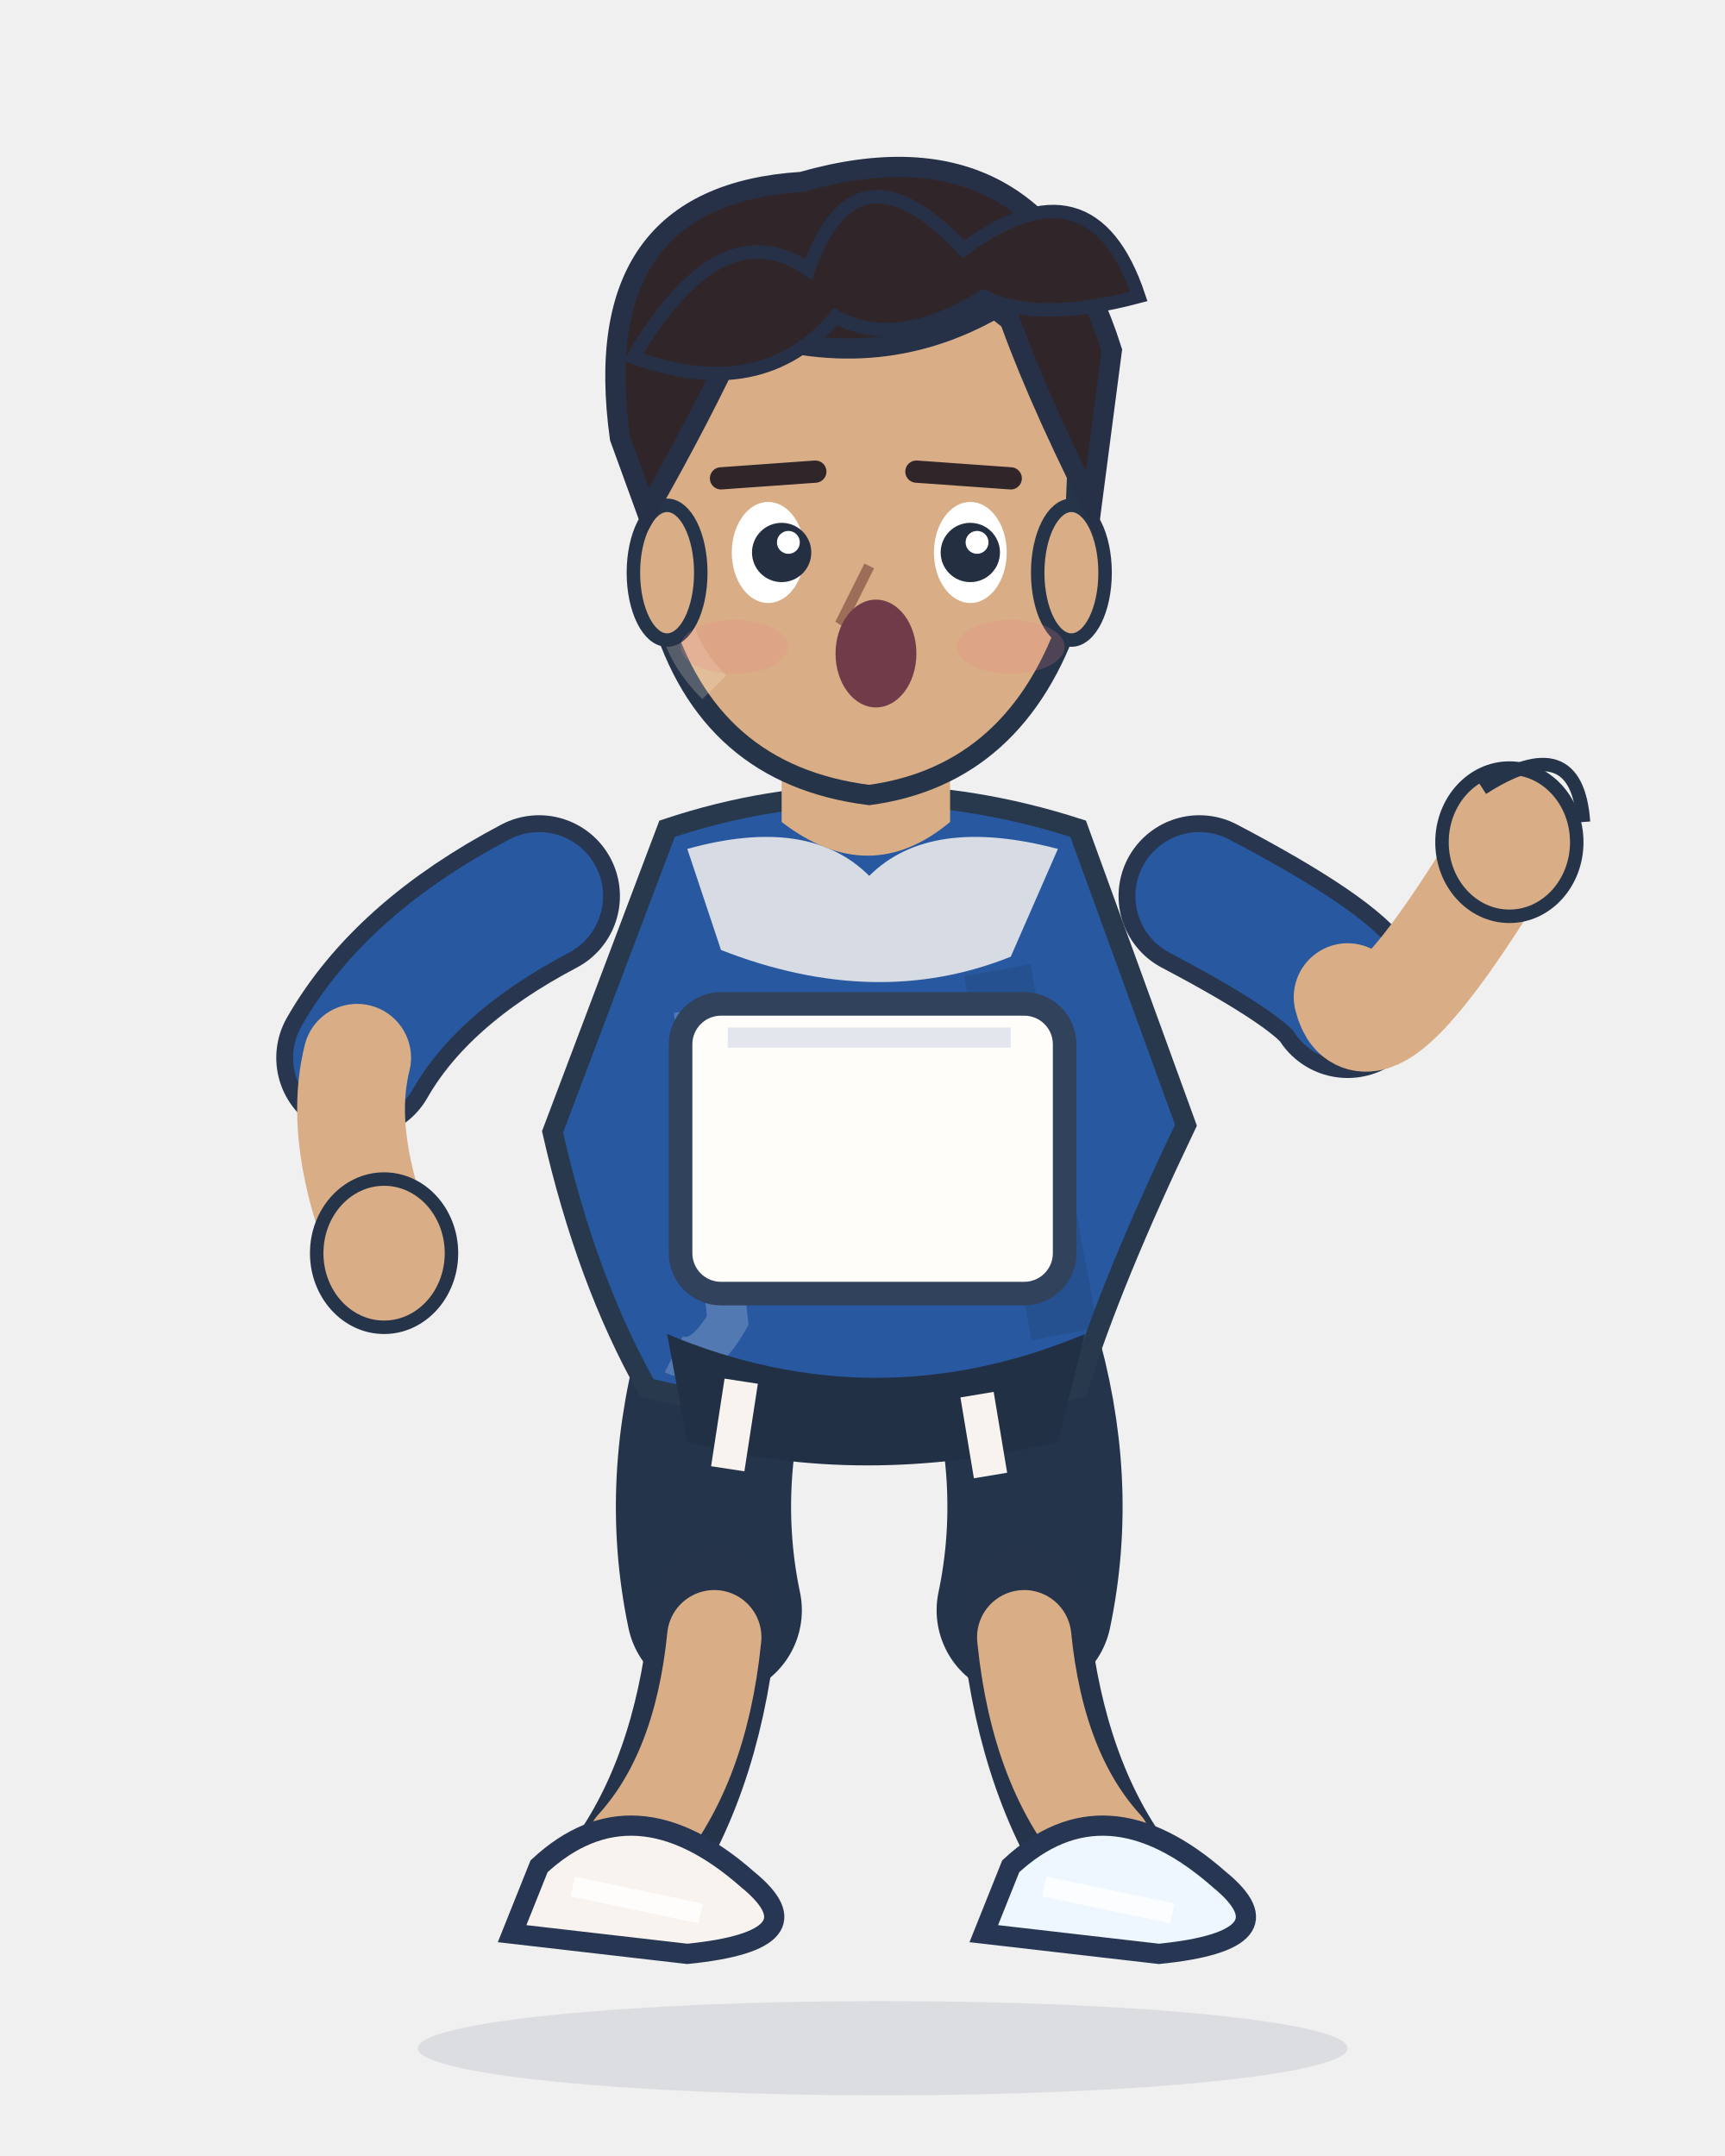
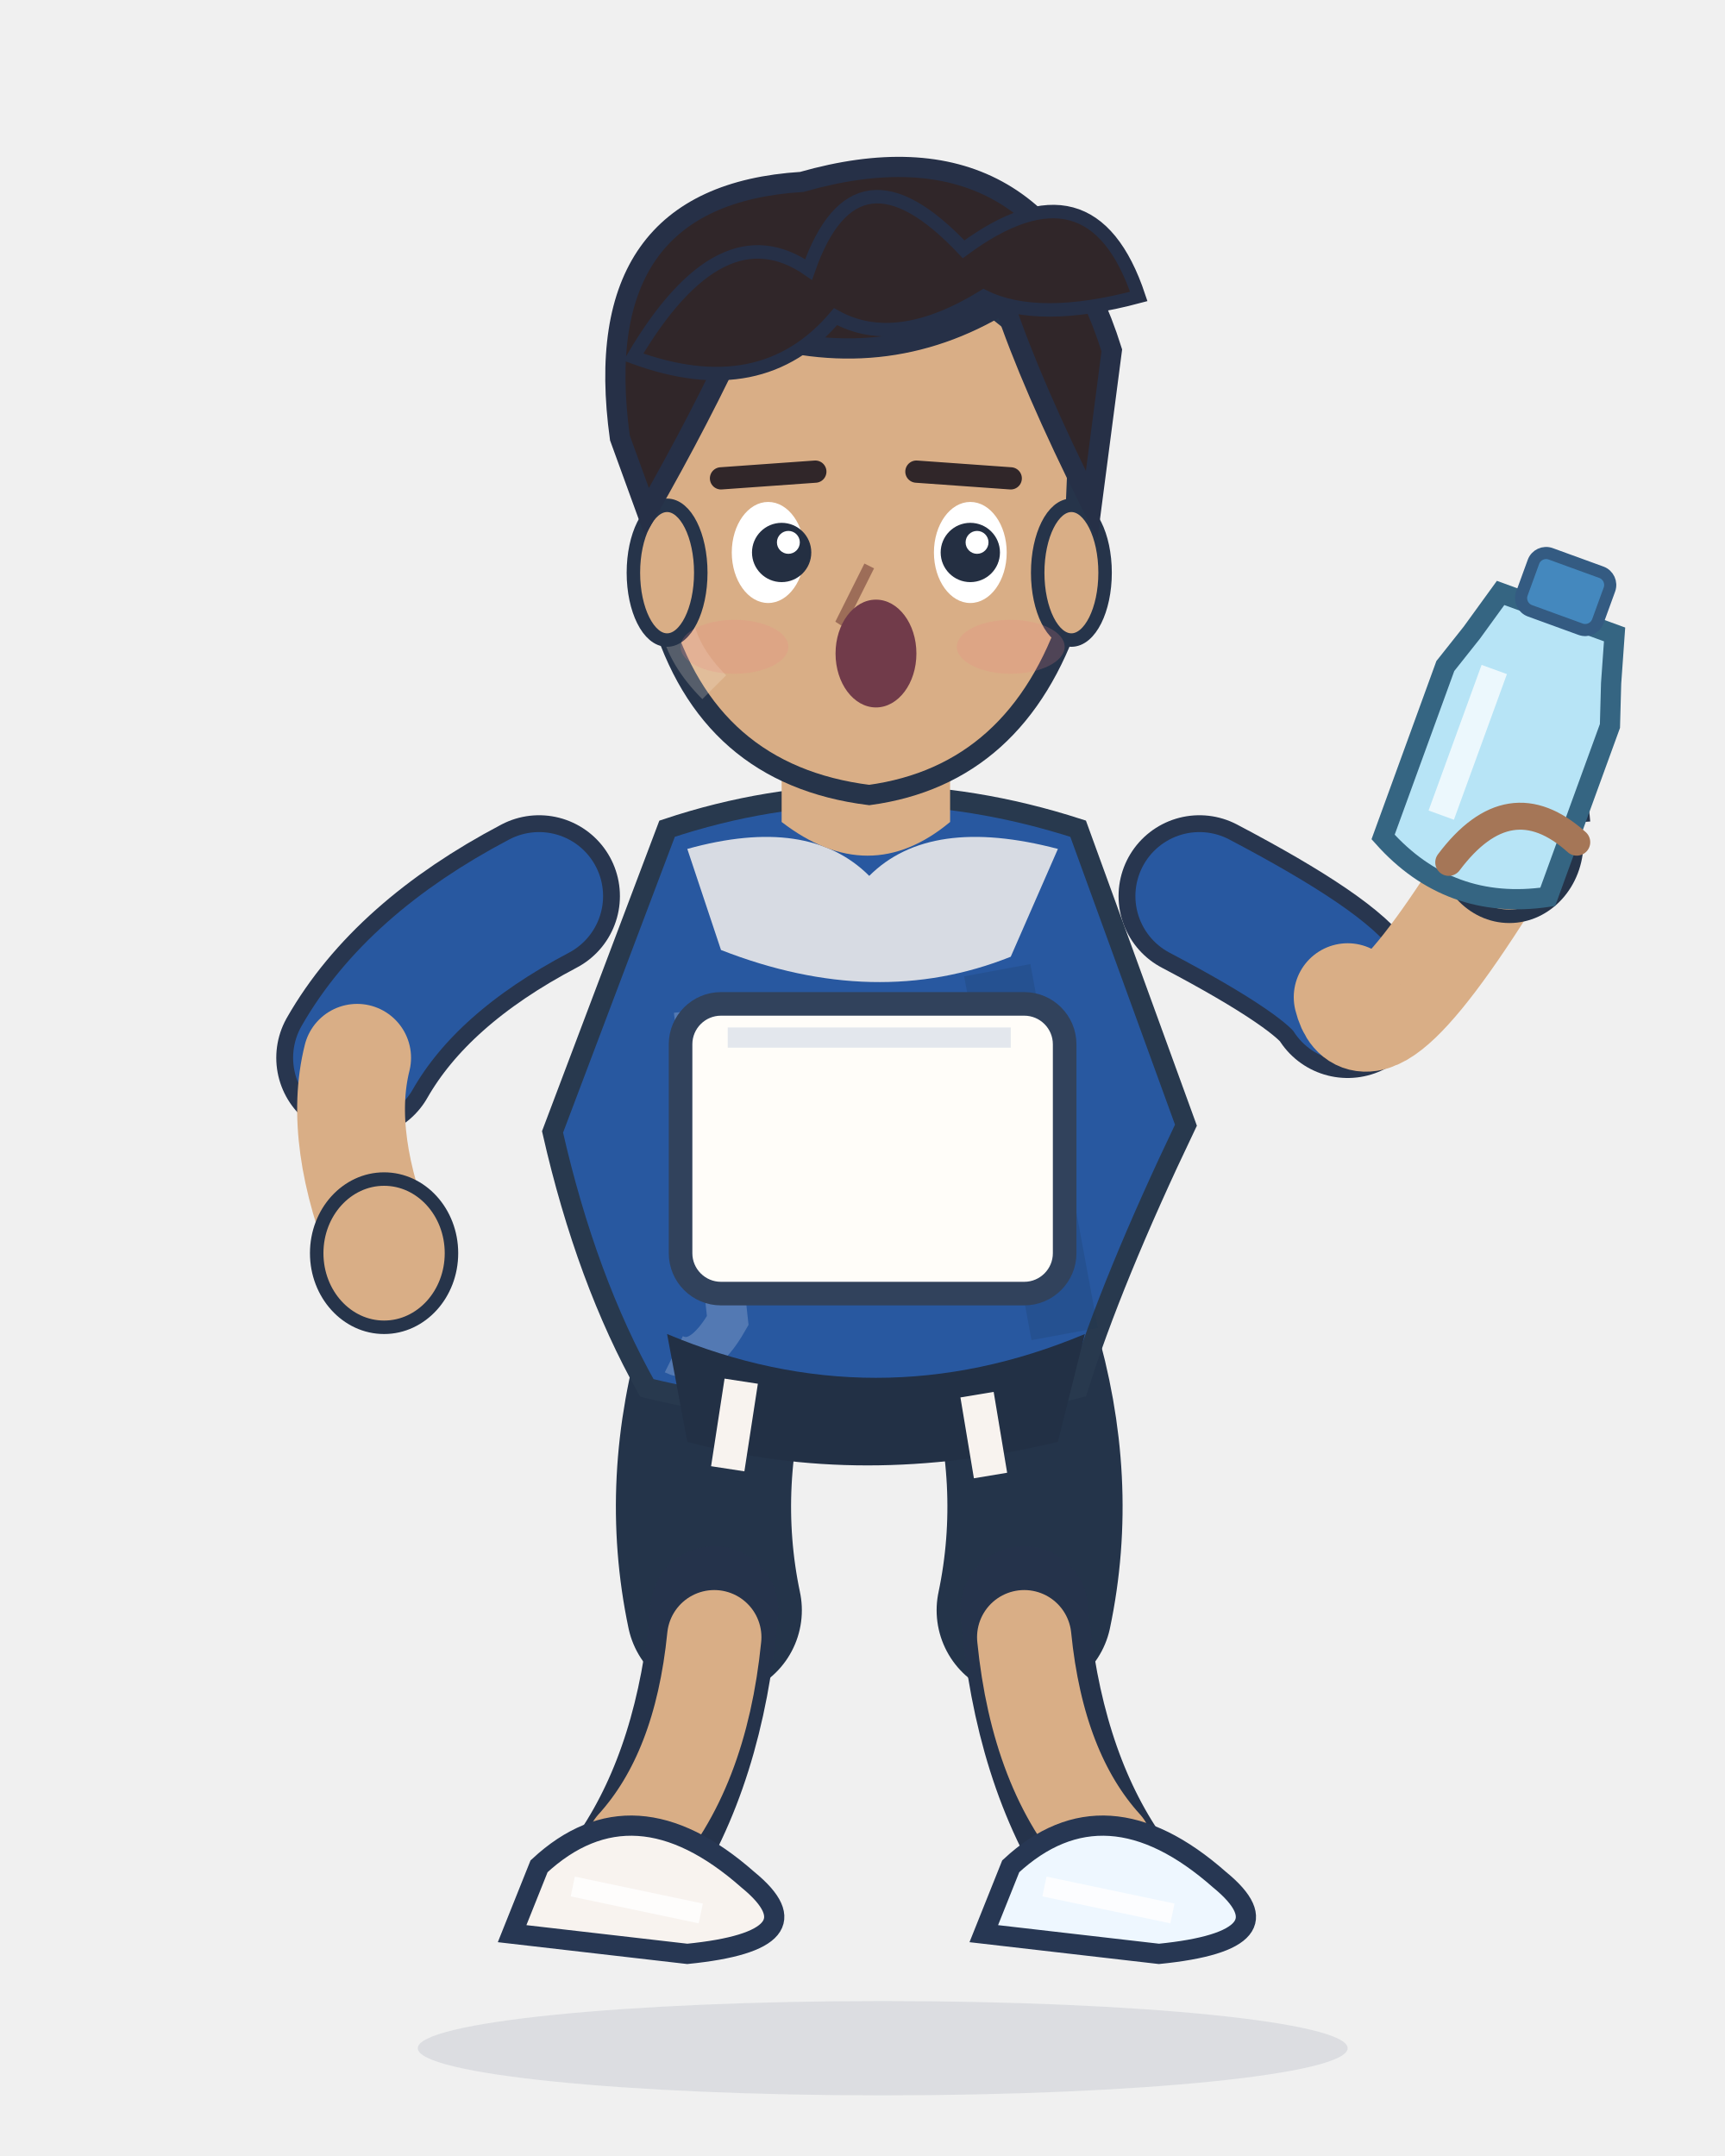
<svg xmlns="http://www.w3.org/2000/svg" width="256" height="320" viewBox="0 0 256 320" role="img" aria-label="FR male catch">
  <g id="body_20_pose" transform="translate(0 0)">
    <ellipse cx="131" cy="304" rx="69" ry="7" fill="#26385c" opacity=".10" />
    <g id="legs">
      <g id="leg_left">
        <path d="M108 200 Q102 220 106 239" stroke="#24344a" stroke-width="26" stroke-linecap="round" fill="none" />
        <path d="M106 239 Q104 262 94 277" stroke="#25334b" stroke-width="19" stroke-linecap="round" fill="none" />
        <path d="M106 243 Q104 263 94 274" stroke="#d9ae86" stroke-width="14" stroke-linecap="round" fill="none" />
        <path d="M80 277 Q94 264 111 279 Q122 288 102 290 L76 287Z" fill="#f8f3ef" stroke="#273753" stroke-width="3" />
        <path d="M85 280 L104 284" stroke="#ffffff" stroke-width="3" opacity=".8" />
      </g>
      <g id="leg_right">
        <path d="M150 200 Q156 220 152 239" stroke="#24344a" stroke-width="26" stroke-linecap="round" fill="none" />
        <path d="M152 239 Q154 262 164 277" stroke="#25334b" stroke-width="19" stroke-linecap="round" fill="none" />
        <path d="M152 243 Q154 263 164 274" stroke="#d9ae86" stroke-width="14" stroke-linecap="round" fill="none" />
        <path d="M150 277 Q164 264 181 279 Q192 288 172 290 L146 287Z" fill="#eef7ff" stroke="#273753" stroke-width="3" />
        <path d="M155 280 L174 284" stroke="#ffffff" stroke-width="3" opacity=".8" />
      </g>
    </g>
    <g id="arm_left">
      <path d="M80 133 Q61 143 53 157" fill="none" stroke="#28364f" stroke-width="24" stroke-linecap="round" />
      <path d="M80 133 Q61 143 53 157" fill="none" stroke="#2858a0" stroke-width="19" stroke-linecap="round" />
      <path d="M53 157 Q50 169 57 186" stroke="#d9ae86" stroke-width="16" stroke-linecap="round" fill="none" />
      <ellipse cx="57" cy="186" rx="10" ry="11" fill="#d9ae86" stroke="#26344a" stroke-width="2" />
    </g>
    <g id="torso">
      <path d="M99 123 Q129 113 160 123 L176 167 Q165 190 160 206 Q129 214 96 206 Q87 190 82 168Z" fill="#2858a0" stroke="#28394e" stroke-width="3" />
      <path d="M102 126 Q120 121 129 130 Q138 121 157 126 L150 142 Q130 150 107 141Z" fill="#f8f3ef" opacity=".84" />
      <path d="M103 150 L108 196 Q104 203 100 201" stroke="#fff" stroke-opacity=".20" stroke-width="6" fill="none" />
      <path d="M148 144 L158 198" stroke="#193451" stroke-opacity=".18" stroke-width="10" fill="none" />
      <path d="M116 113 L116 122 Q129 132 141 122 L141 111Z" fill="#d9ae86" />
      <path d="M99 198 Q130 211 161 198 L157 214 Q128 221 102 214Z" fill="#223045" />
      <path d="M110 205 L108 218 M145 207 L147 219" stroke="#f8f3ef" stroke-width="5" />
    </g>
    <g id="arm_right">
      <path d="M178 133 Q197 143 200 148" fill="none" stroke="#28364f" stroke-width="24" stroke-linecap="round" />
      <path d="M178 133 Q197 143 200 148" fill="none" stroke="#2858a0" stroke-width="19" stroke-linecap="round" />
      <path d="M200 148 Q203 160 224 125" stroke="#d9ae86" stroke-width="16" stroke-linecap="round" fill="none" />
      <ellipse cx="224" cy="125" rx="10" ry="11" fill="#d9ae86" stroke="#26344a" stroke-width="2" />
      <path d="M220 117 Q234 108 235 122" fill="none" stroke="#26344a" stroke-width="2" />
    </g>
    <g id="face">
      <path d="M97 67 Q99 42 128 40 Q155 41 160 67 L159 91 Q151 115 129 118 Q105 115 98 91Z" fill="#d9ae86" stroke="#26344a" stroke-width="3" />
      <path d="M102 83 Q97 93 106 102" stroke="#fff1dd" stroke-width="5" opacity=".22" fill="none" />
      <ellipse cx="99" cy="85" rx="5" ry="10" fill="#d9ae86" stroke="#26344a" stroke-width="2" />
      <ellipse cx="159" cy="85" rx="5" ry="10" fill="#d9ae86" stroke="#26344a" stroke-width="2" />
      <path d="M107 71 L121 70 M136 70 L150 71" fill="none" stroke="#302629" stroke-width="3.3" stroke-linecap="round" />
      <ellipse cx="114" cy="82" rx="5.4" ry="7.5" fill="#fff" />
      <ellipse cx="144" cy="82" rx="5.4" ry="7.5" fill="#fff" />
      <circle cx="116" cy="82" r="4.4" fill="#242f42" />
      <circle cx="144" cy="82" r="4.4" fill="#242f42" />
      <circle cx="117" cy="80.5" r="1.7" fill="#fff" />
      <circle cx="145" cy="80.5" r="1.7" fill="#fff" />
      <path d="M129 84 L125 92 Q128 94 133 92" stroke="#9d6d58" stroke-width="1.6" fill="none" />
      <ellipse cx="109" cy="96" rx="8" ry="4" fill="#ee8382" opacity=".21" />
      <ellipse cx="150" cy="96" rx="8" ry="4" fill="#ee8382" opacity=".21" />
      <ellipse cx="130" cy="97" rx="6" ry="8" fill="#713b4a" />
    </g>
    <g id="hair">
      <path d="M92 65 Q87 29 119 27 Q154 17 165 52 L162 75 Q153 57 149 45 Q131 56 110 49 Q104 62 96 76Z" fill="#302629" stroke="#263047" stroke-width="3" />
      <path d="M94 53 Q107 31 120 40 Q127 20 143 37 Q162 23 169 44 Q154 48 146 44 Q133 52 124 47 Q113 60 94 53Z" fill="#302629" stroke="#263047" stroke-width="2" />
    </g>
    <g id="bib_placeholder">
      <rect x="101" y="149" width="57" height="43" rx="6" fill="#fffdf9" stroke="#31425c" stroke-width="3.5" />
      <path d="M108 154 H150" stroke="#e3e7ed" stroke-width="3" />
    </g>
  </g>
+   <g id="received_supply" transform="translate(225 108) rotate(20)">
+     <path d="M-9 -18 H9 L11 -11 L13 -5 V22 Q0 29 -13 22 V-5 L-11 -11Z" fill="#b7e4f6" stroke="#356582" stroke-width="3" />
+     <rect x="-6" y="-26" width="12" height="9" rx="2" fill="#4488be" stroke="#345b82" stroke-width="1.8" />
+     <path d="M-6 -7 V16" stroke="#fff" stroke-width="4" opacity=".74" />
+   </g>
+   <path id="fingers_over_supply" d="M215 128 Q224 116 234 125" fill="none" stroke="#a57657" stroke-width="4" stroke-linecap="round" />
</svg>
